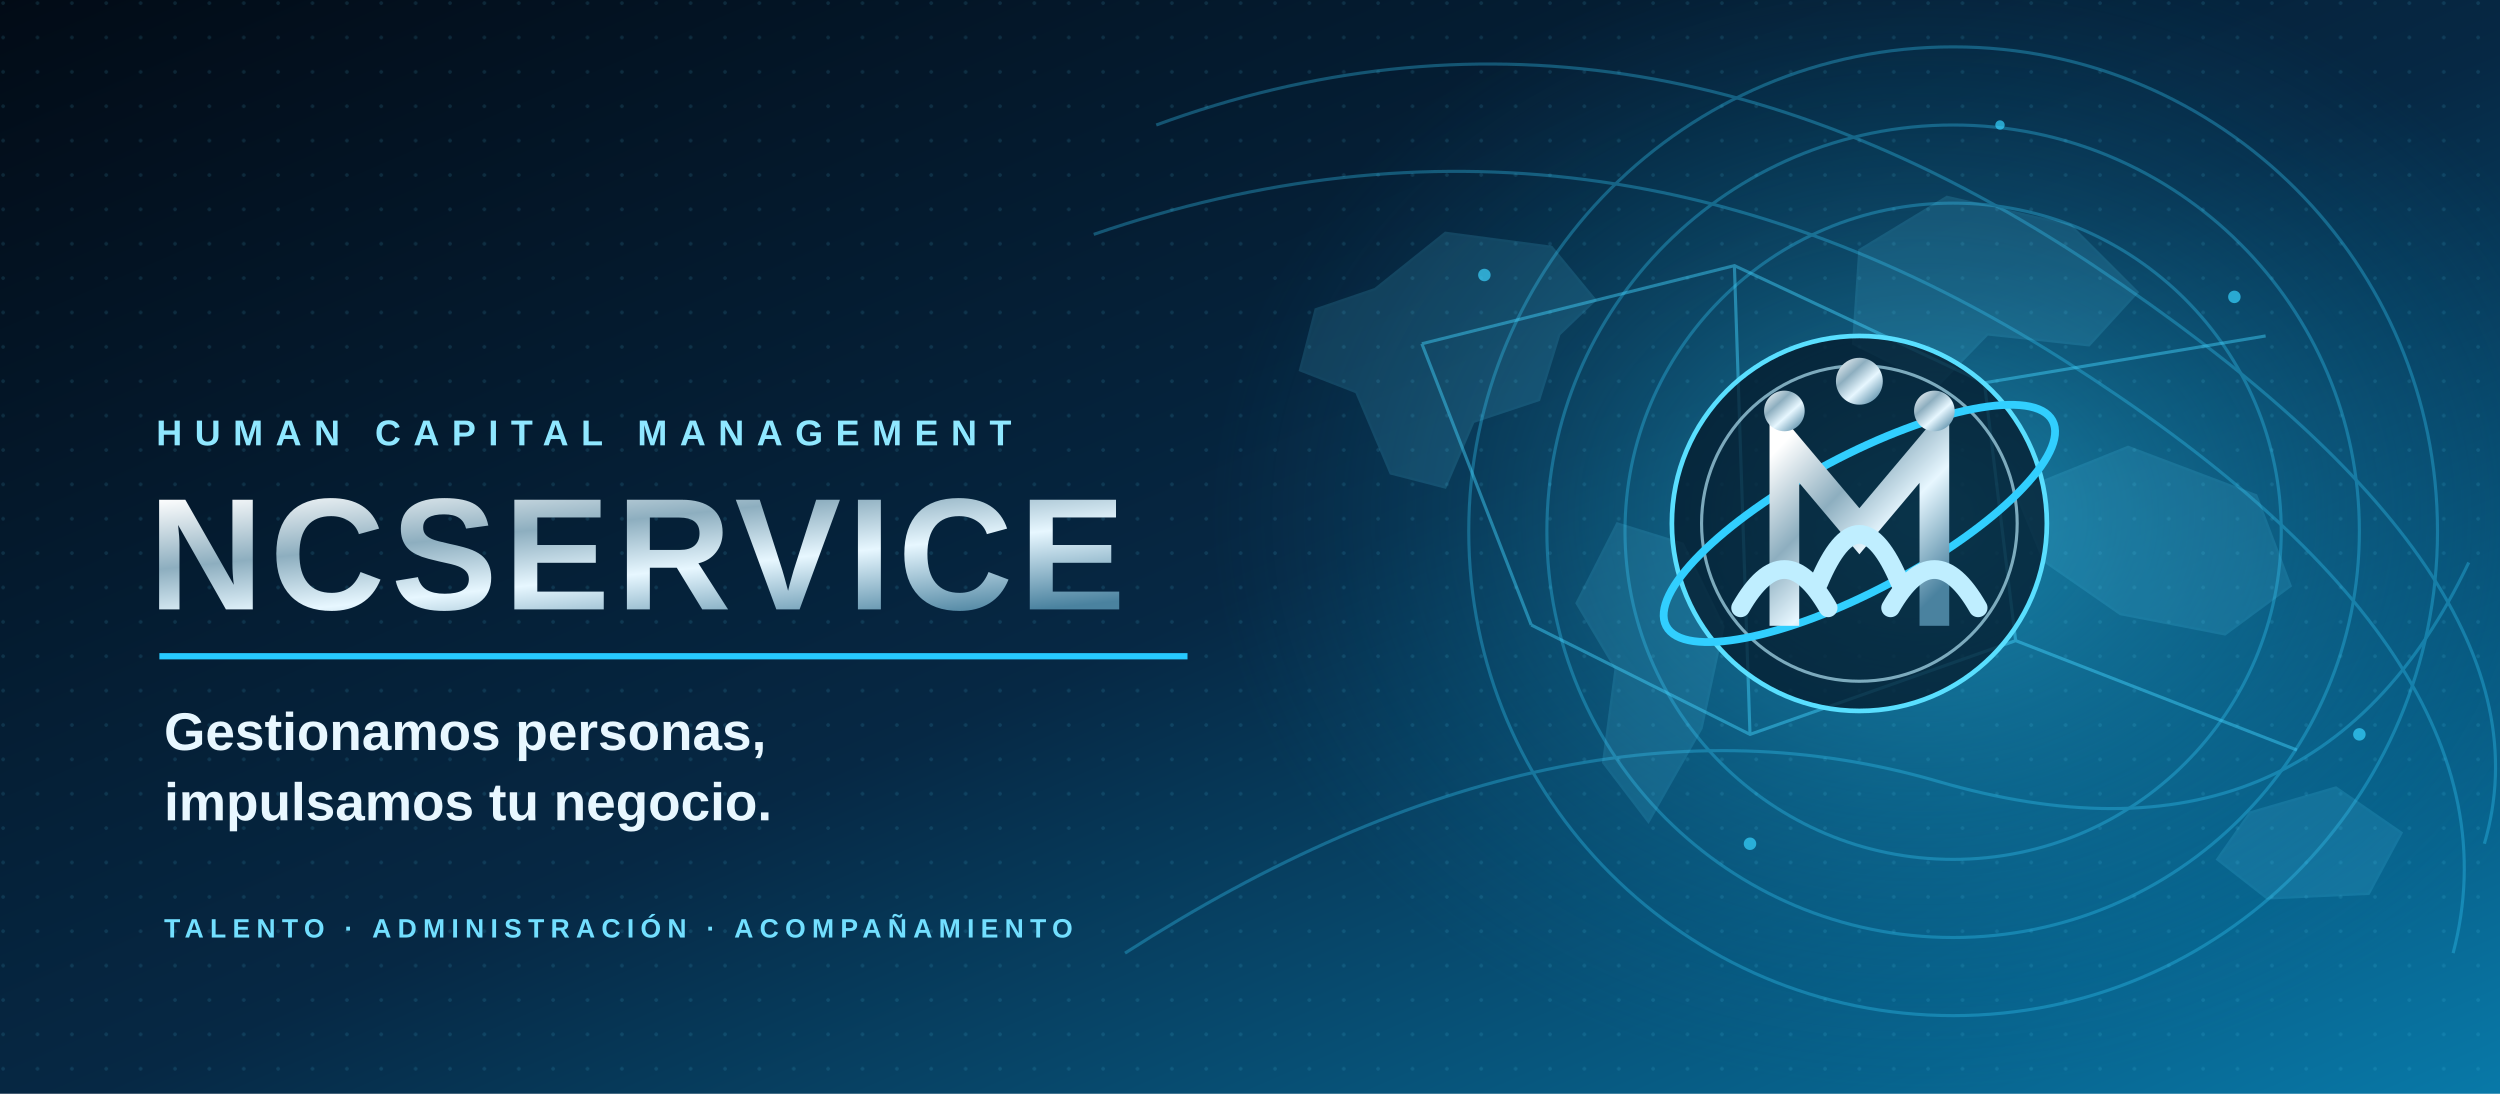
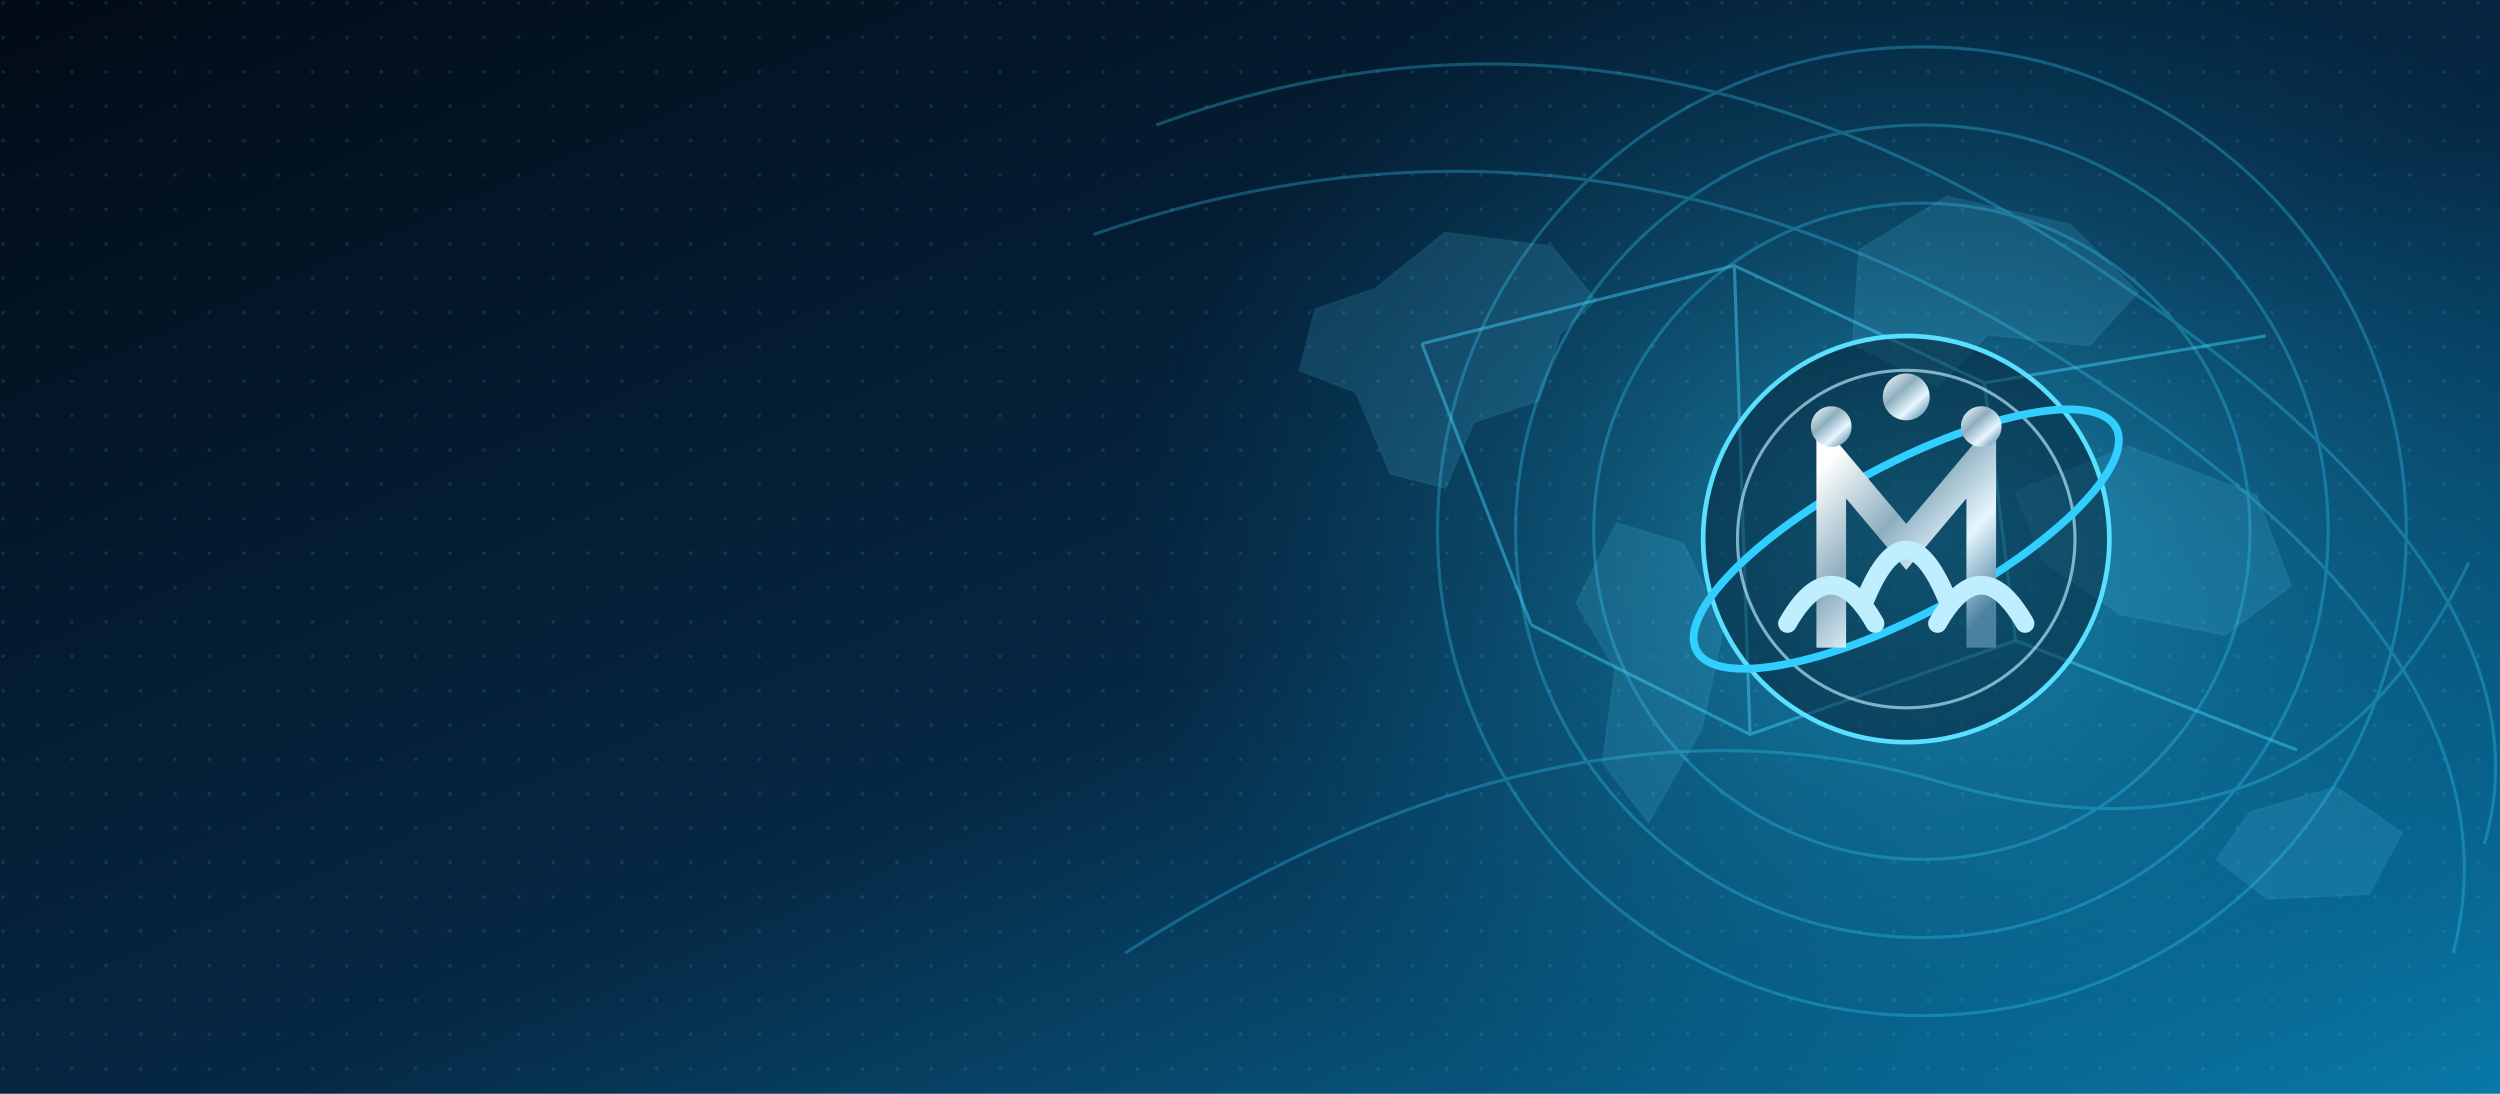
- <svg xmlns="http://www.w3.org/2000/svg" viewBox="0 0 1600 700" role="img" aria-label="NCSERVICE Human Capital Management">
+ <svg xmlns="http://www.w3.org/2000/svg" viewBox="0 0 1600 700">
  <defs>
    <linearGradient id="bg" x2="1" y2="1">
      <stop stop-color="#020b16" />
-       <stop offset=".52" stop-color="#062844" />
+       <stop offset=".55" stop-color="#062844" />
      <stop offset="1" stop-color="#0879a8" />
    </linearGradient>
    <radialGradient id="glow">
-       <stop stop-color="#31d5ff" stop-opacity=".48" />
+       <stop stop-color="#31d5ff" stop-opacity=".5" />
      <stop offset="1" stop-color="#0879a8" stop-opacity="0" />
    </radialGradient>
-     <linearGradient id="metal" x2="0.9" y2="1">
+     <linearGradient id="metal" x2=".9" y2="1">
      <stop stop-color="#fff" />
-       <stop offset=".35" stop-color="#8daebf" />
-       <stop offset=".62" stop-color="#e7f7ff" />
+       <stop offset=".4" stop-color="#8daebf" />
+       <stop offset=".7" stop-color="#e7f7ff" />
      <stop offset="1" stop-color="#4a829f" />
    </linearGradient>
    <pattern id="dots" width="22" height="22" patternUnits="userSpaceOnUse">
      <circle cx="2" cy="2" r="1.2" fill="#5bdcff" opacity=".42" />
    </pattern>
-     <filter id="blur">
-       <feGaussianBlur stdDeviation="25" />
-     </filter>
  </defs>
  <rect width="1600" height="700" fill="url(#bg)" />
-   <ellipse cx="1230" cy="330" rx="460" ry="370" fill="url(#glow)" />
-   <rect width="1600" height="700" fill="url(#dots)" opacity=".28" />
-   <g fill="none" stroke="#35cfff" stroke-width="2" opacity=".32">
-     <path d="M740 80 Q1040 -30 1340 170 T1590 540" />
-     <path d="M700 150 Q1020 40 1320 230 T1570 610" />
-     <path d="M720 610 Q1000 430 1240 500 T1580 360" />
-     <circle cx="1250" cy="340" r="210" />
-     <circle cx="1250" cy="340" r="260" />
-     <circle cx="1250" cy="340" r="310" />
-   </g>
-   <g fill="#36d3ff" opacity=".7">
-     <circle cx="950" cy="176" r="4" />
-     <circle cx="1120" cy="540" r="4" />
-     <circle cx="1430" cy="190" r="4" />
-     <circle cx="1510" cy="470" r="4" />
-     <circle cx="1280" cy="80" r="3" />
+   <ellipse cx="1220" cy="340" rx="500" ry="410" fill="url(#glow)" />
+   <rect width="1600" height="700" fill="url(#dots)" opacity=".3" />
+   <g fill="none" stroke="#35cfff" stroke-width="2" opacity=".3">
+     <path d="M740 80Q1040-30 1340 170T1590 540M700 150Q1020 40 1320 230T1570 610M720 610Q1000 430 1240 500T1580 360" />
+     <circle cx="1230" cy="340" r="210" />
+     <circle cx="1230" cy="340" r="260" />
+     <circle cx="1230" cy="340" r="310" />
  </g>
  <g fill="#54c8ee" opacity=".16" stroke="#57d9ff" stroke-width="1.5">
    <path d="M880 185l45-36 68 9 28 34-23 22-13 42-42 14-18 42-35-9-22-52-36-14 10-39z" />
    <path d="M1035 335l42 13 26 53-14 65-34 60-29-38 8-60-25-42z" />
    <path d="M1190 160l56-34 79 18 43 43-31 34-65-7-32 33-54-27z" />
    <path d="M1290 315l72-29 82 31 22 58-42 31-67-13-49-34z" />
    <path d="M1440 520l55-16 42 29-21 39-65 3-32-25z" />
  </g>
  <g fill="none" stroke="#43d5ff" stroke-width="2" opacity=".45">
-     <path d="M910 220L1110 170 1270 245 1450 215M980 400L1120 470 1290 410 1470 480" />
-     <path d="M1110 170L1120 470M1270 245L1290 410M910 220L980 400" />
+     <path d="M910 220L1110 170 1270 245 1450 215M980 400L1120 470 1290 410 1470 480M1110 170L1120 470M1270 245L1290 410M910 220L980 400" />
  </g>
-   <g transform="translate(1190 335)">
-     <circle r="120" fill="#031626" fill-opacity=".72" stroke="#59dfff" stroke-width="3" />
-     <circle r="101" fill="none" stroke="#bceeff" stroke-opacity=".65" stroke-width="2" />
-     <ellipse rx="140" ry="43" fill="none" stroke="#31cfff" stroke-width="5" transform="rotate(-28)" />
-     <path d="M-48 56V-52L0 5 48-52V56" fill="none" stroke="url(#metal)" stroke-width="19" stroke-linecap="square" stroke-linejoin="miter" />
+   <g transform="translate(1220 345)">
+     <circle r="130" fill="#031626" fill-opacity=".45" stroke="#59dfff" stroke-width="3" />
+     <circle r="108" fill="none" stroke="#bceeff" stroke-opacity=".65" stroke-width="2" />
+     <ellipse rx="152" ry="48" fill="none" stroke="#31cfff" stroke-width="5" transform="rotate(-28)" />
+     <path d="M-48 60V-52L0 5 48-52V60" fill="none" stroke="url(#metal)" stroke-width="19" stroke-linecap="square" stroke-linejoin="miter" />
    <g fill="url(#metal)">
      <circle cx="-48" cy="-72" r="13" />
      <circle cy="-91" r="15" />
      <circle cx="48" cy="-72" r="13" />
    </g>
    <path d="M-76 54q28-49 56 0M-26 38q26-62 52 0M20 54q28-49 56 0" fill="none" stroke="#bfeeff" stroke-width="12" stroke-linecap="round" />
  </g>
-   <g font-family="Arial,Helvetica,sans-serif">
-     <text x="100" y="285" fill="#8fe7ff" font-size="23" font-weight="700" letter-spacing="8">HUMAN CAPITAL MANAGEMENT</text>
-     <text x="95" y="390" fill="url(#metal)" font-size="102" font-weight="900" letter-spacing="4">NCSERVICE</text>
-     <path d="M102 420H760" stroke="#27caff" stroke-width="4" />
-     <text x="105" y="480" fill="#e8f7ff" font-size="34" font-weight="600">Gestionamos personas,</text>
-     <text x="105" y="525" fill="#e8f7ff" font-size="34" font-weight="600">impulsamos tu negocio.</text>
-     <text x="105" y="600" fill="#72dfff" font-size="17" font-weight="700" letter-spacing="4">TALENTO · ADMINISTRACIÓN · ACOMPAÑAMIENTO</text>
-   </g>
</svg>
